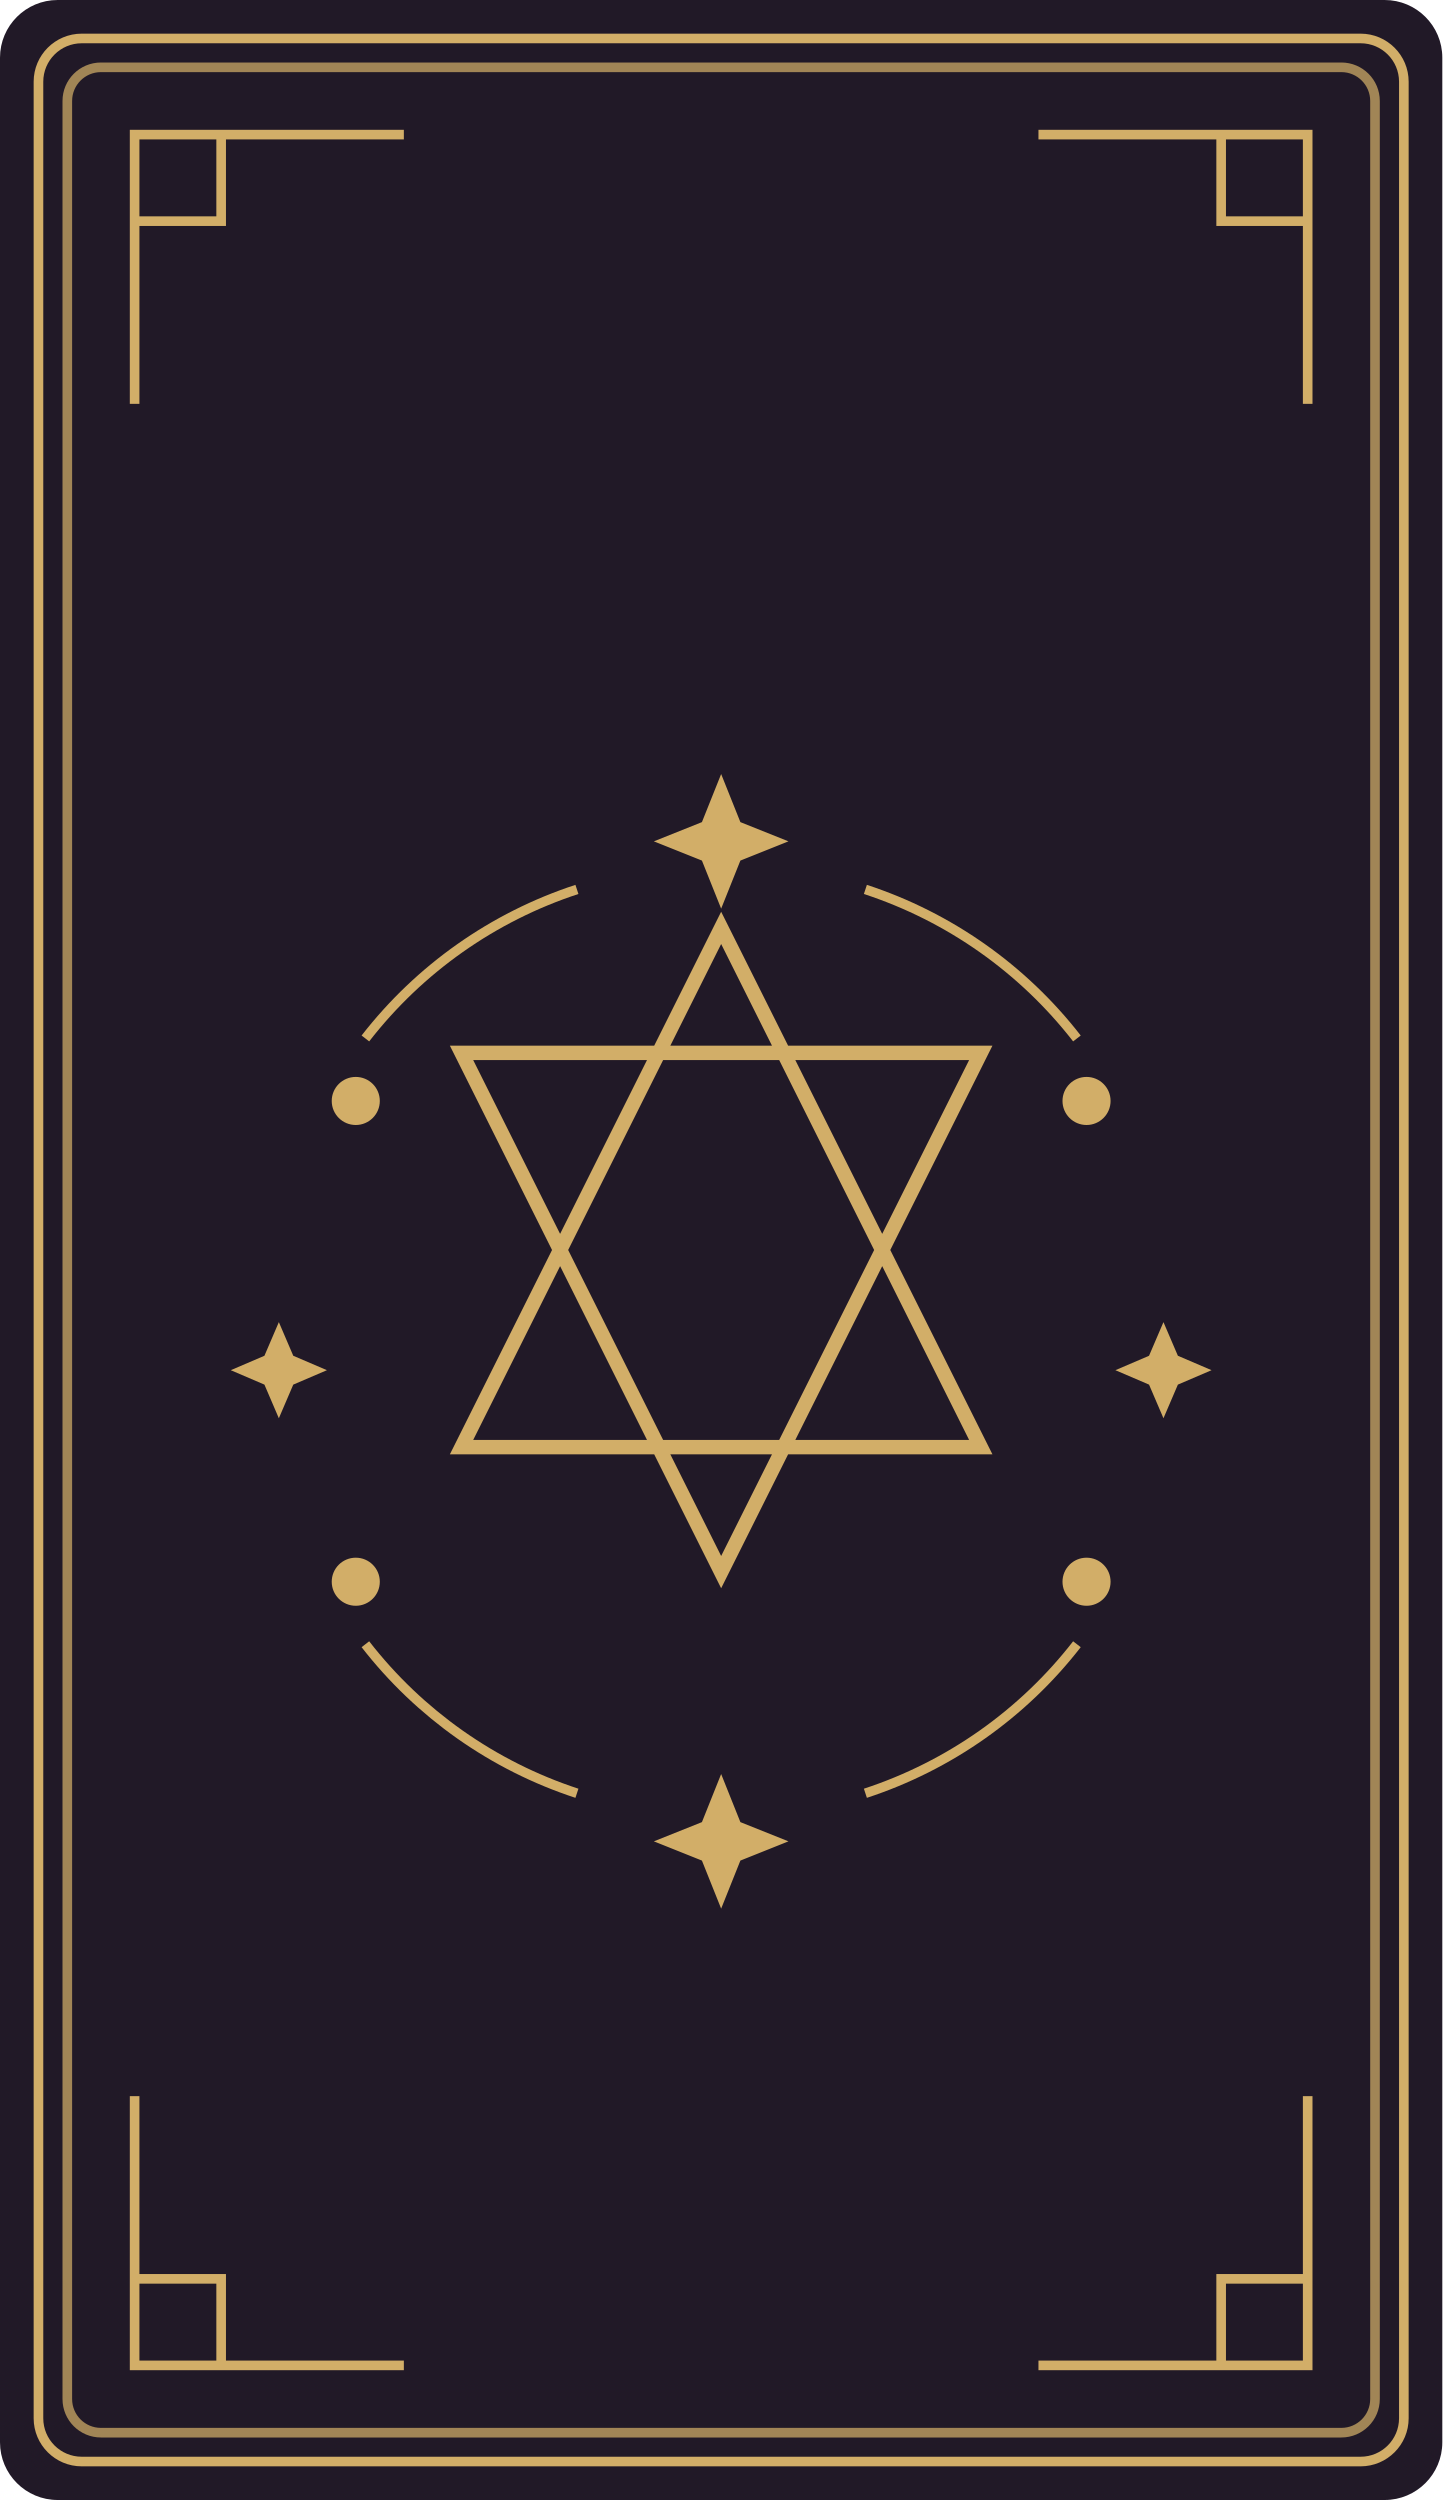
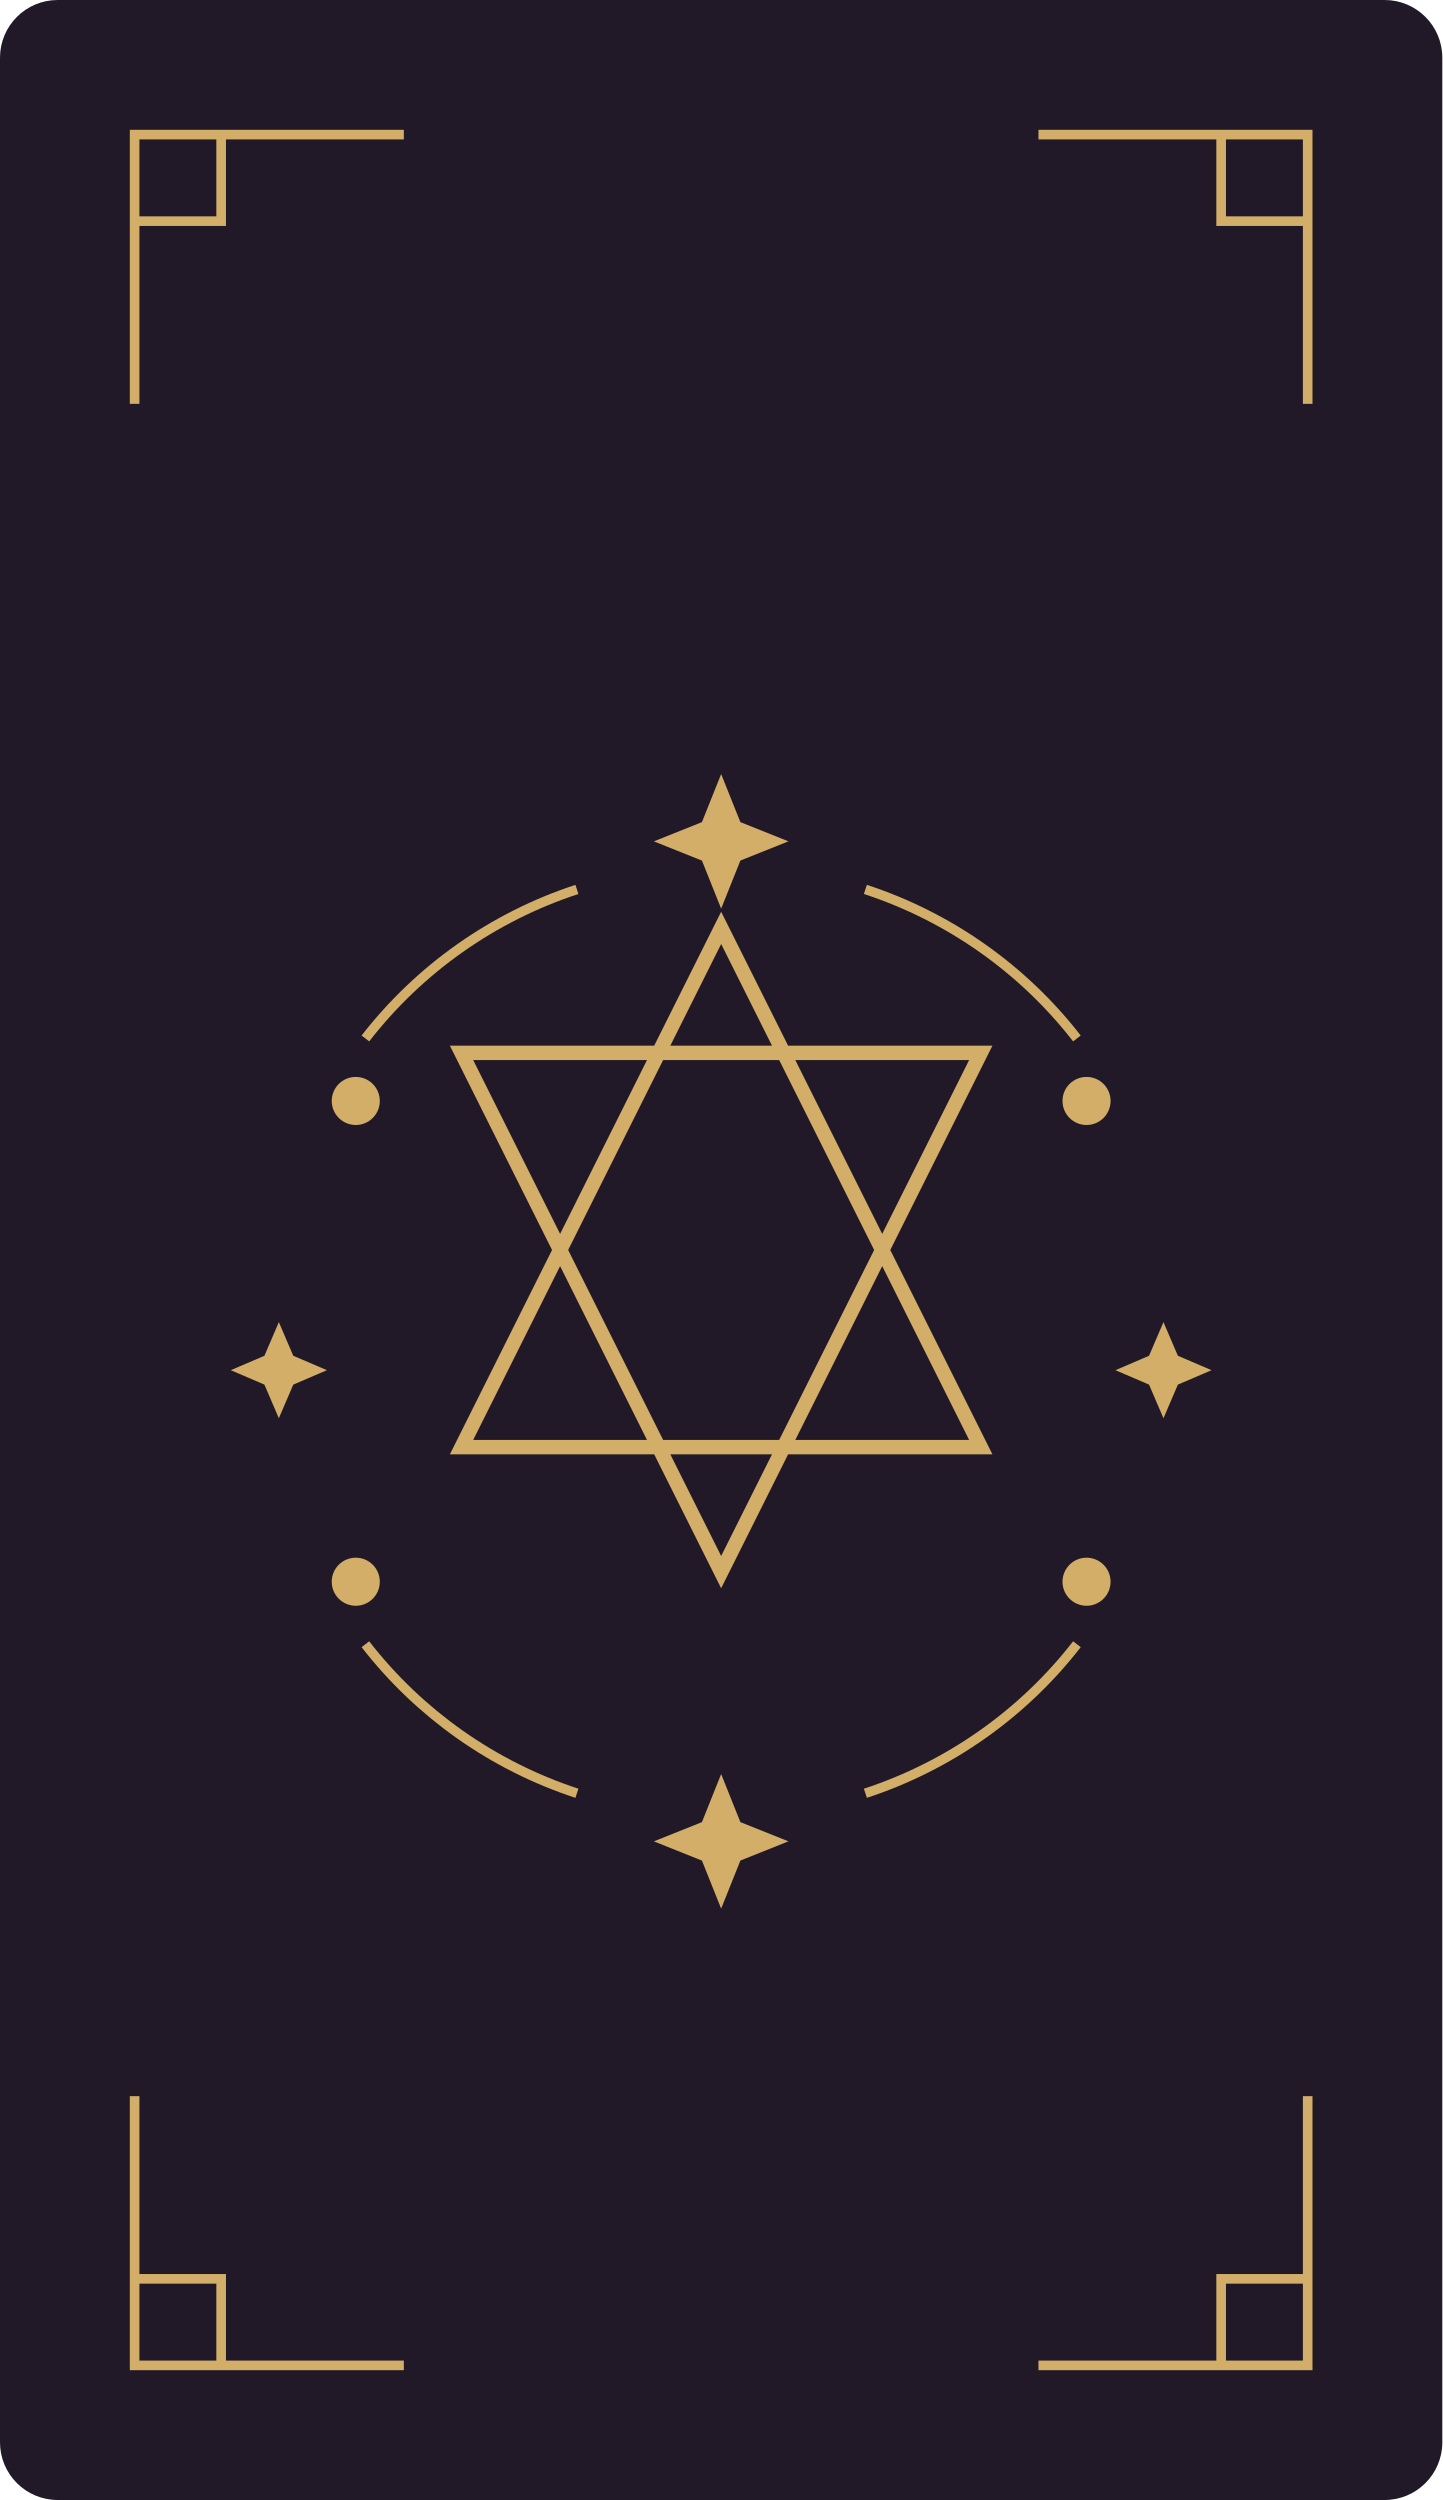
<svg xmlns="http://www.w3.org/2000/svg" viewBox="0 0 300 520">
  <rect width="300" height="520" rx="12" fill="#211927" />
  <g fill="none" stroke="#d2ae68" stroke-width="2">
-     <rect x="8" y="8" width="284" height="504" rx="9" />
-     <rect x="14" y="14" width="272" height="492" rx="7" opacity=".72" />
    <path d="M28 84V28h56M28 46h18V28M46 28v18H28M272 84V28h-56M272 46h-18V28M254 28v18h18M28 436v56h56M28 474h18v18M46 492v-18H28M272 436v56h-56M272 474h-18v18M254 492v-18h18" />
    <path d="M150 193 96 301h108Zm0 134L96 219h108Z" stroke-width="3" />
    <path d="M76 216a92 92 0 0 1 44-31M224 216a92 92 0 0 0-44-31M76 342a92 92 0 0 0 44 31M224 342a92 92 0 0 1-44 31" />
  </g>
  <g fill="#d2ae68">
    <circle cx="74" cy="229" r="5" />
    <circle cx="226" cy="229" r="5" />
    <circle cx="74" cy="329" r="5" />
    <circle cx="226" cy="329" r="5" />
    <path d="m150 161 4 10 10 4-10 4-4 10-4-10-10-4 10-4Zm0 208 4 10 10 4-10 4-4 10-4-10-10-4 10-4ZM58 275l3 7 7 3-7 3-3 7-3-7-7-3 7-3Zm184 0 3 7 7 3-7 3-3 7-3-7-7-3 7-3Z" />
  </g>
</svg>
